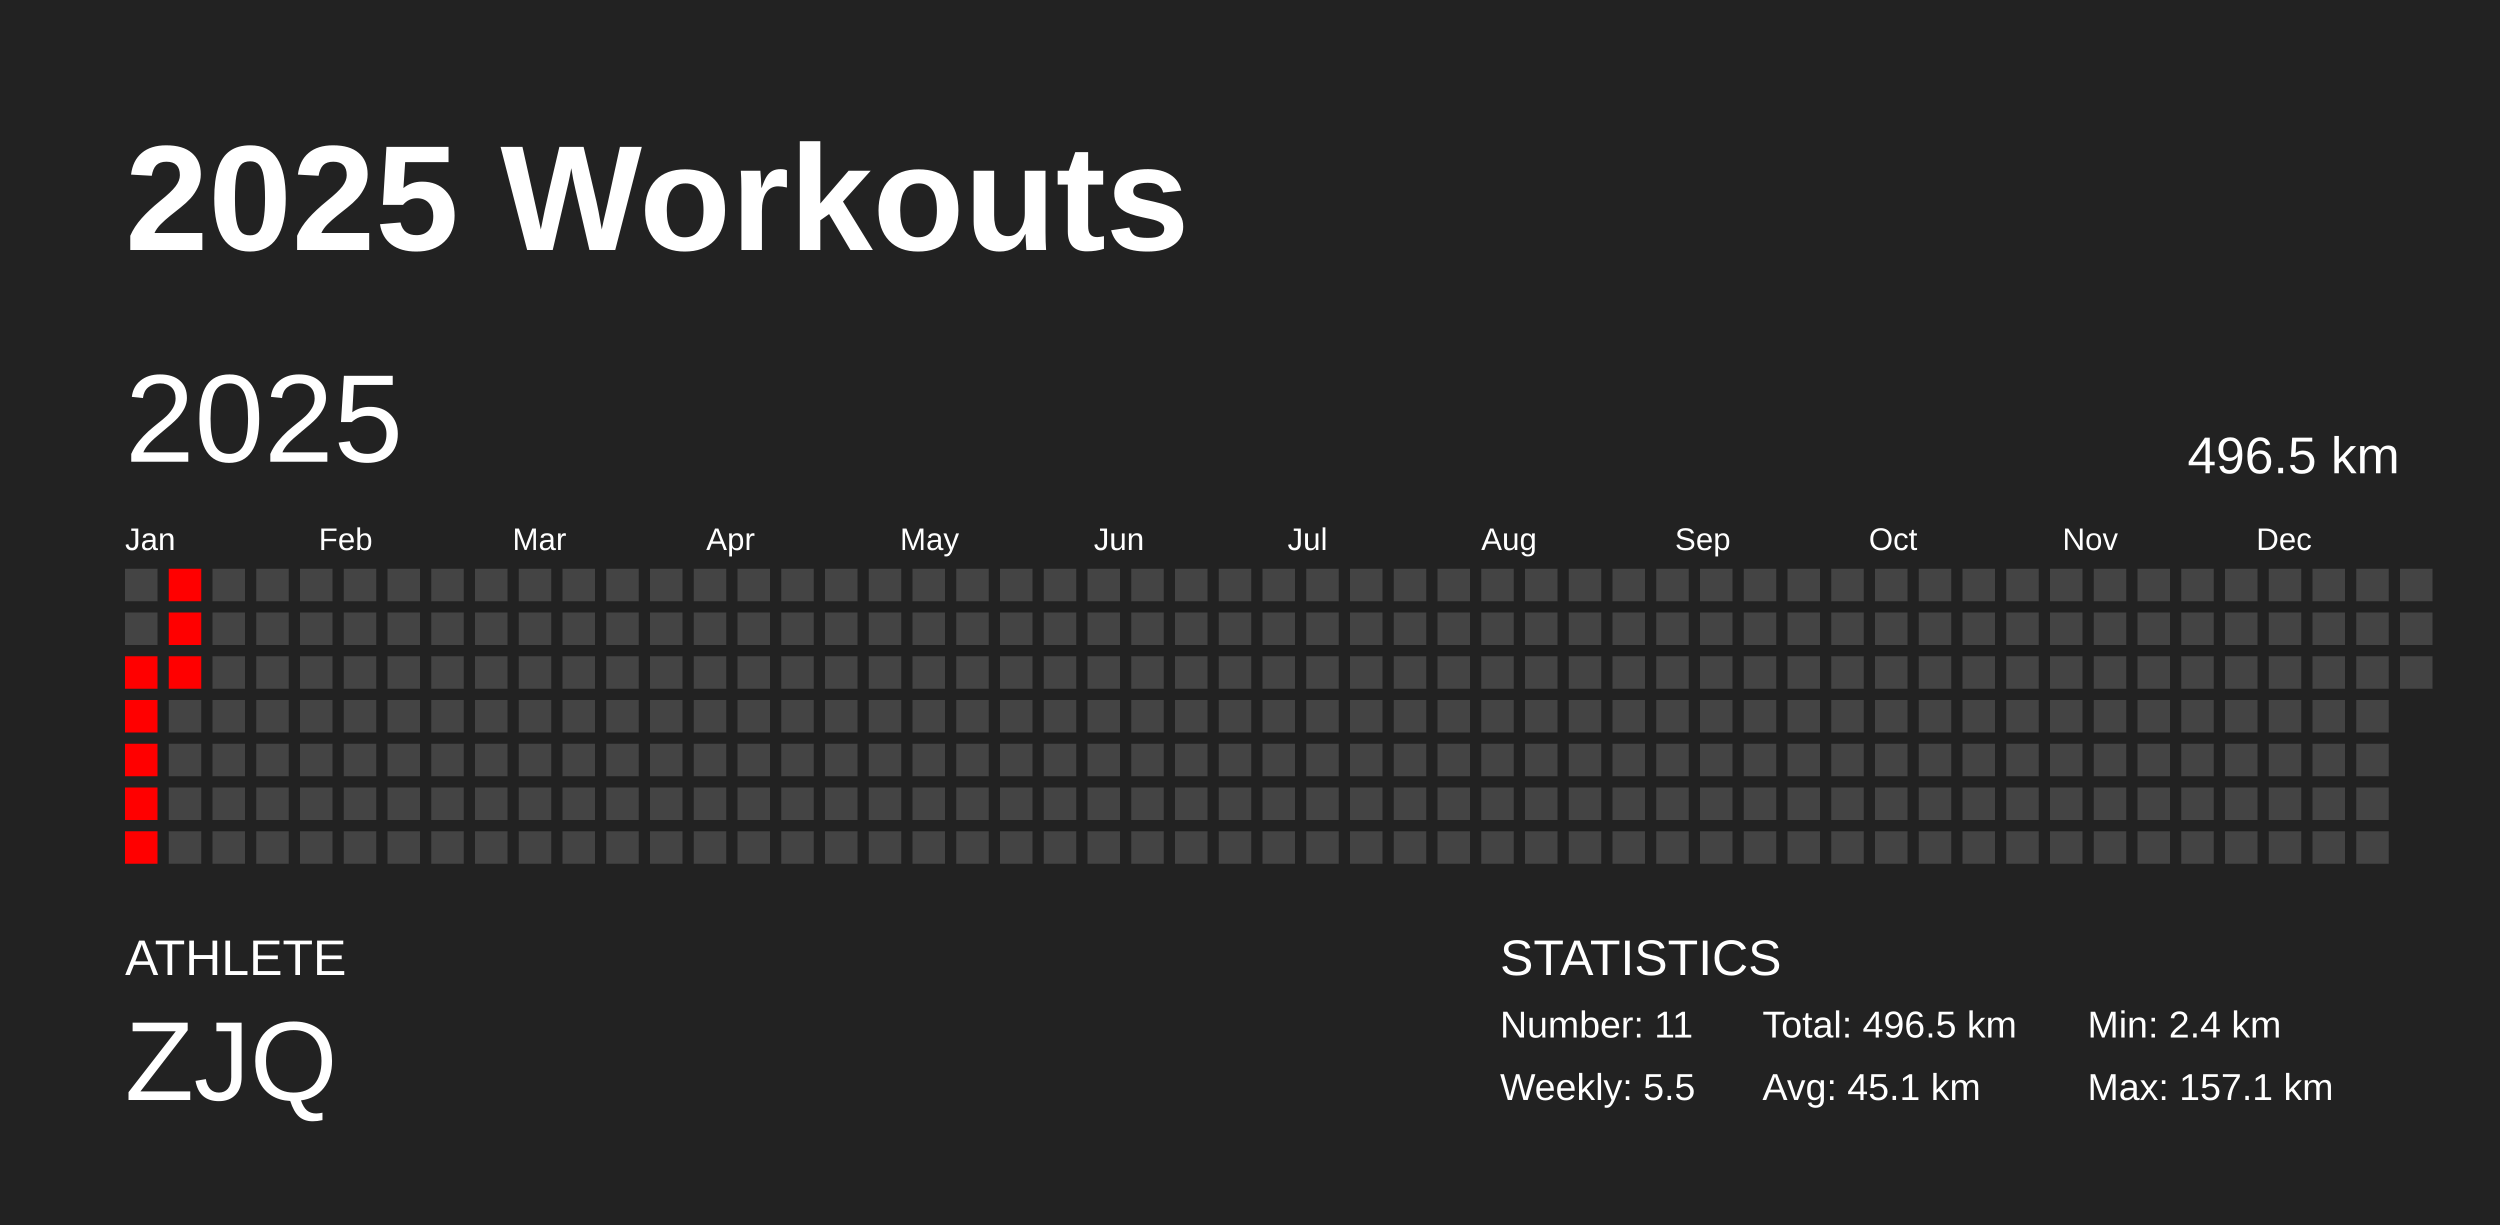
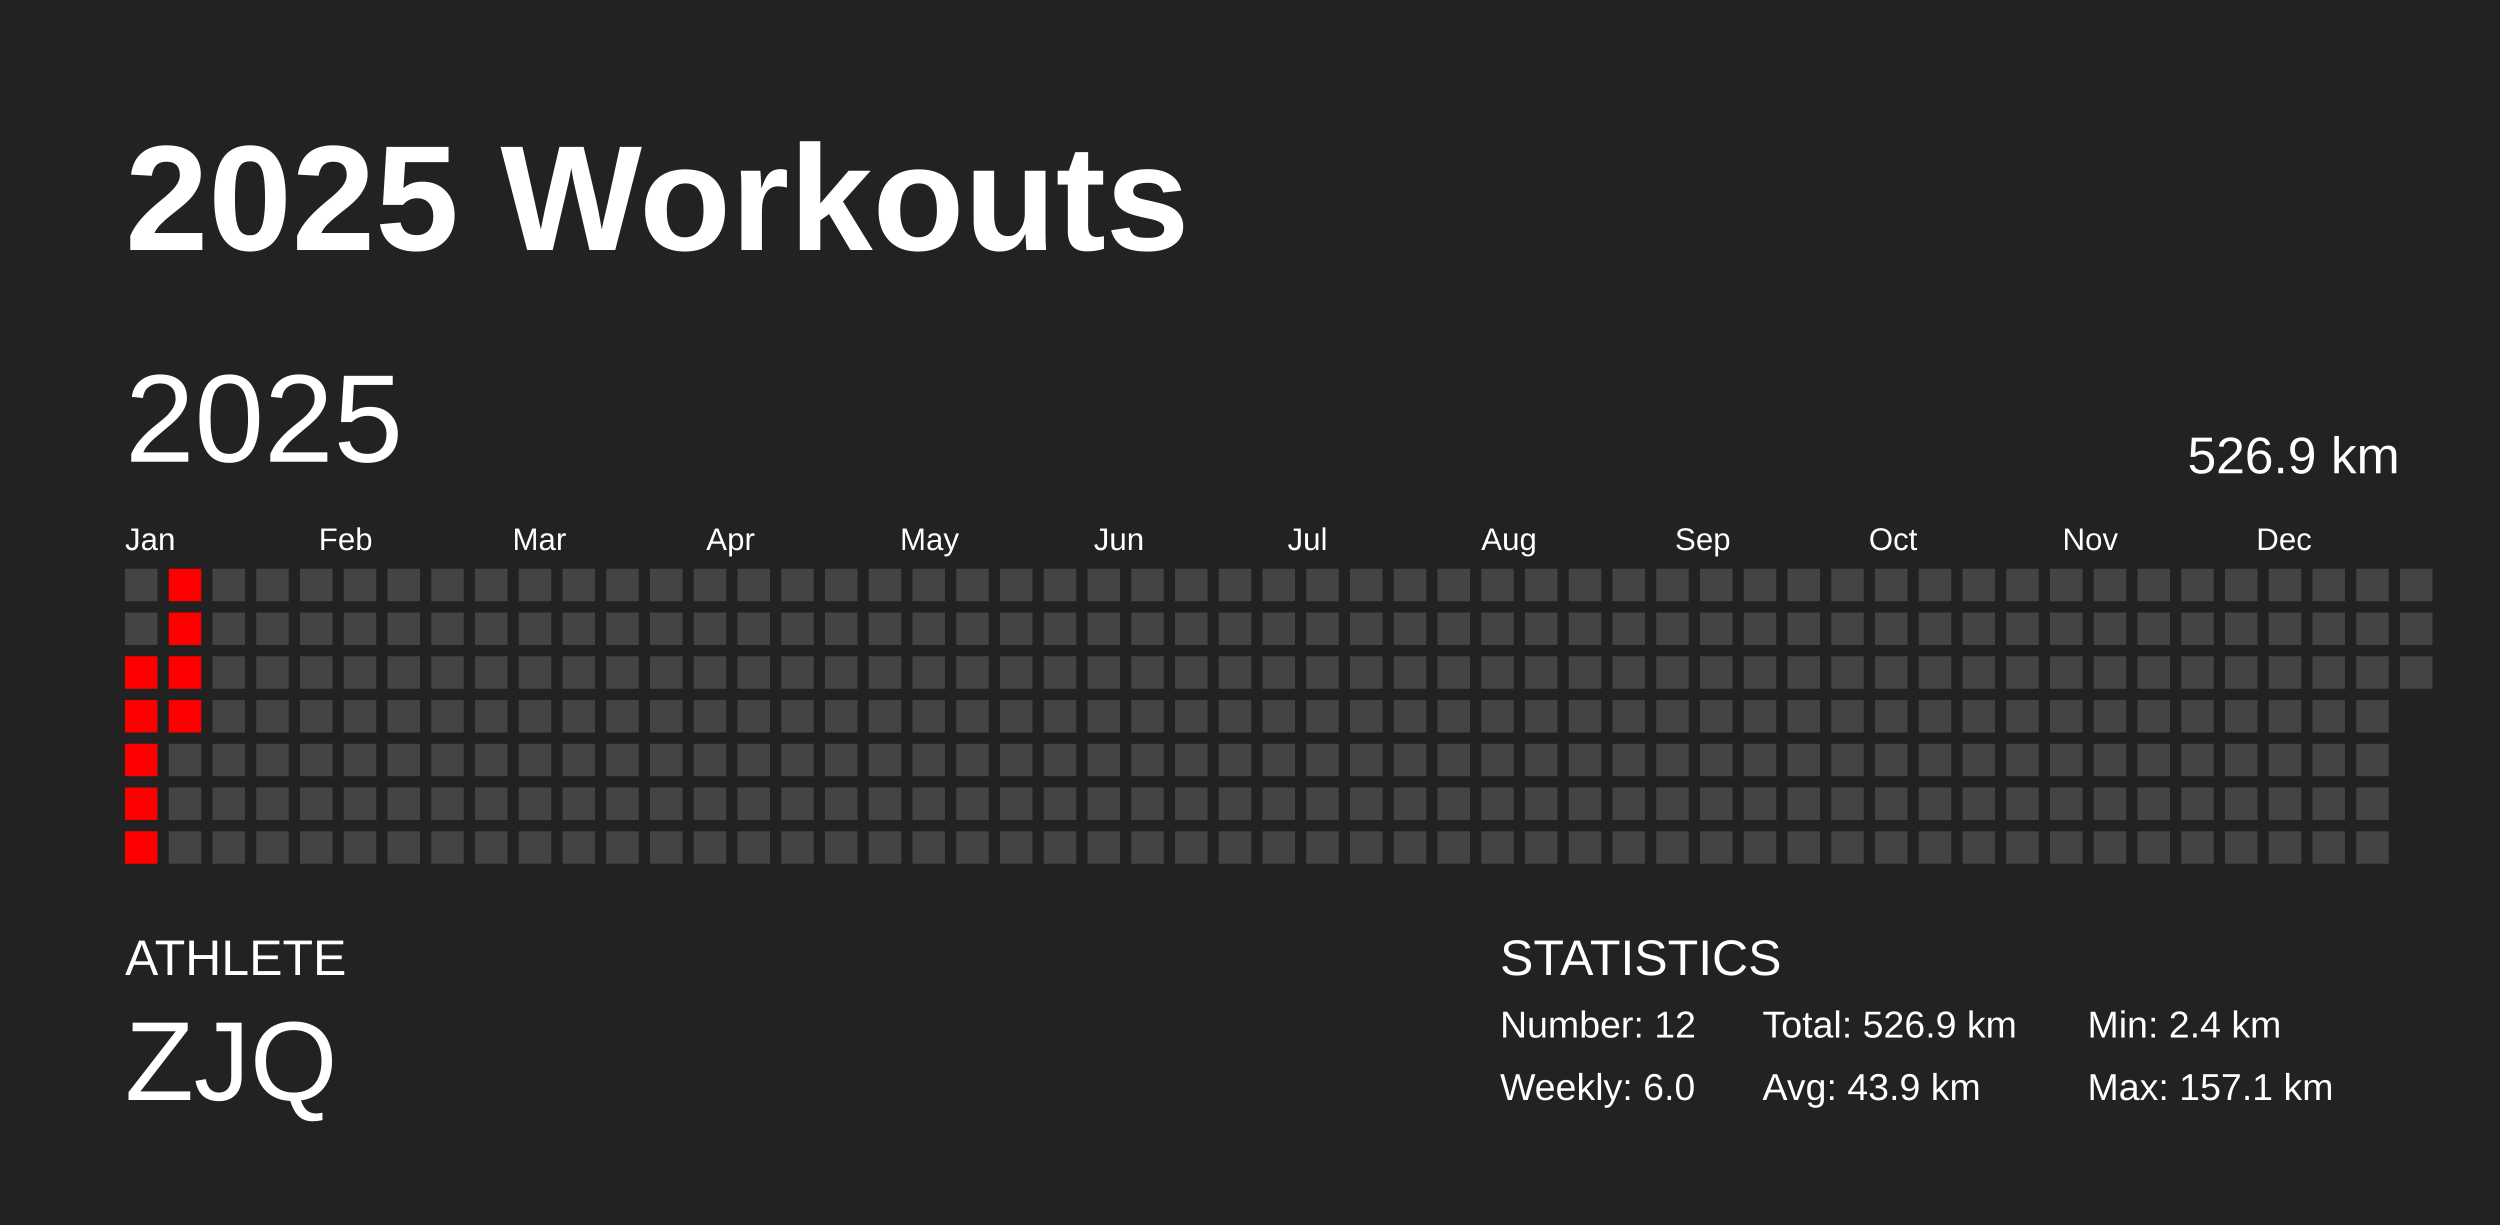
<svg xmlns="http://www.w3.org/2000/svg" baseProfile="full" height="98mm" version="1.1" viewBox="0,0,200,98" width="200mm">
  <defs />
  <rect fill="#222222" height="98" width="200" x="0" y="0" />
  <text fill="#FFFFFF" style="font-size:12px; font-family:Arial; font-weight:bold;" x="10" y="20">2025 Workouts</text>
  <text fill="#FFFFFF" style="font-size:4px; font-family:Arial" x="10" y="78">ATHLETE</text>
  <text fill="#FFFFFF" style="font-size:9px; font-family:Arial" x="10" y="88">ZJQ</text>
  <text fill="#FFFFFF" style="font-size:4px; font-family:Arial" x="120" y="78">STATISTICS</text>
-   <text fill="#FFFFFF" style="font-size:3px; font-family:Arial" x="120" y="83">Number: 11</text>
-   <text fill="#FFFFFF" style="font-size:3px; font-family:Arial" x="120" y="88">Weekly: 5.5</text>
-   <text fill="#FFFFFF" style="font-size:3px; font-family:Arial" x="141" y="83">Total: 496.5 km</text>
-   <text fill="#FFFFFF" style="font-size:3px; font-family:Arial" x="141" y="88">Avg: 45.1 km</text>
+   <text fill="#FFFFFF" style="font-size:3px; font-family:Arial" x="120" y="83">Number: 12</text>
+   <text fill="#FFFFFF" style="font-size:3px; font-family:Arial" x="120" y="88">Weekly: 6.0</text>
+   <text fill="#FFFFFF" style="font-size:3px; font-family:Arial" x="141" y="83">Total: 526.9 km</text>
+   <text fill="#FFFFFF" style="font-size:3px; font-family:Arial" x="141" y="88">Avg: 43.9 km</text>
  <text fill="#FFFFFF" style="font-size:3px; font-family:Arial" x="167" y="83">Min: 2.4 km</text>
  <text fill="#FFFFFF" style="font-size:3px; font-family:Arial" x="167" y="88">Max: 157.1 km</text>
  <text dominant-baseline="hanging" fill="#FFFFFF" style="font-size:10.0px; font-family:Arial;" x="10" y="30">2025</text>
-   <text dominant-baseline="hanging" fill="#FFFFFF" style="font-size:4.125px; font-family:Arial;" x="175" y="35">496.5 km</text>
+   <text dominant-baseline="hanging" fill="#FFFFFF" style="font-size:4.125px; font-family:Arial;" x="175" y="35">526.9 km</text>
  <text fill="#FFFFFF" style="font-size:2.5px; font-family:Arial" x="10.0" y="44">Jan</text>
  <text fill="#FFFFFF" style="font-size:2.5px; font-family:Arial" x="25.5" y="44">Feb</text>
  <text fill="#FFFFFF" style="font-size:2.5px; font-family:Arial" x="41.0" y="44">Mar</text>
  <text fill="#FFFFFF" style="font-size:2.5px; font-family:Arial" x="56.5" y="44">Apr</text>
  <text fill="#FFFFFF" style="font-size:2.5px; font-family:Arial" x="72.0" y="44">May</text>
  <text fill="#FFFFFF" style="font-size:2.5px; font-family:Arial" x="87.5" y="44">Jun</text>
  <text fill="#FFFFFF" style="font-size:2.5px; font-family:Arial" x="103.0" y="44">Jul</text>
  <text fill="#FFFFFF" style="font-size:2.5px; font-family:Arial" x="118.5" y="44">Aug</text>
  <text fill="#FFFFFF" style="font-size:2.5px; font-family:Arial" x="134.0" y="44">Sep</text>
  <text fill="#FFFFFF" style="font-size:2.5px; font-family:Arial" x="149.5" y="44">Oct</text>
  <text fill="#FFFFFF" style="font-size:2.5px; font-family:Arial" x="165.0" y="44">Nov</text>
  <text fill="#FFFFFF" style="font-size:2.5px; font-family:Arial" x="180.5" y="44">Dec</text>
  <rect fill="#444444" height="2.6" width="2.6" x="10.0" y="45.5" />
  <rect fill="#444444" height="2.6" width="2.6" x="10.0" y="49.0" />
  <rect fill="red" height="2.6" width="2.6" x="10.0" y="52.5" />
  <rect fill="red" height="2.6" width="2.6" x="10.0" y="56.0" />
  <rect fill="red" height="2.6" width="2.6" x="10.0" y="59.5" />
  <rect fill="red" height="2.6" width="2.6" x="10.0" y="63.0" />
  <rect fill="red" height="2.6" width="2.6" x="10.0" y="66.5" />
  <rect fill="red" height="2.6" width="2.6" x="13.5" y="45.5" />
  <rect fill="red" height="2.6" width="2.6" x="13.5" y="49.0" />
  <rect fill="red" height="2.6" width="2.6" x="13.5" y="52.5" />
-   <rect fill="#444444" height="2.6" width="2.6" x="13.5" y="56.0" />
+   <rect fill="red" height="2.6" width="2.6" x="13.5" y="56.0" />
  <rect fill="#444444" height="2.6" width="2.6" x="13.5" y="59.5" />
  <rect fill="#444444" height="2.6" width="2.6" x="13.5" y="63.0" />
  <rect fill="#444444" height="2.6" width="2.6" x="13.5" y="66.5" />
  <rect fill="#444444" height="2.6" width="2.6" x="17.0" y="45.5" />
  <rect fill="#444444" height="2.6" width="2.6" x="17.0" y="49.0" />
  <rect fill="#444444" height="2.6" width="2.6" x="17.0" y="52.5" />
  <rect fill="#444444" height="2.6" width="2.6" x="17.0" y="56.0" />
  <rect fill="#444444" height="2.6" width="2.6" x="17.0" y="59.5" />
  <rect fill="#444444" height="2.6" width="2.6" x="17.0" y="63.0" />
  <rect fill="#444444" height="2.6" width="2.6" x="17.0" y="66.5" />
  <rect fill="#444444" height="2.6" width="2.6" x="20.5" y="45.5" />
  <rect fill="#444444" height="2.6" width="2.6" x="20.5" y="49.0" />
  <rect fill="#444444" height="2.6" width="2.6" x="20.5" y="52.5" />
  <rect fill="#444444" height="2.6" width="2.6" x="20.5" y="56.0" />
  <rect fill="#444444" height="2.6" width="2.6" x="20.5" y="59.5" />
  <rect fill="#444444" height="2.6" width="2.6" x="20.5" y="63.0" />
  <rect fill="#444444" height="2.6" width="2.6" x="20.5" y="66.5" />
  <rect fill="#444444" height="2.6" width="2.6" x="24.0" y="45.5" />
  <rect fill="#444444" height="2.6" width="2.6" x="24.0" y="49.0" />
  <rect fill="#444444" height="2.6" width="2.6" x="24.0" y="52.5" />
  <rect fill="#444444" height="2.6" width="2.6" x="24.0" y="56.0" />
  <rect fill="#444444" height="2.6" width="2.6" x="24.0" y="59.5" />
  <rect fill="#444444" height="2.6" width="2.6" x="24.0" y="63.0" />
  <rect fill="#444444" height="2.6" width="2.6" x="24.0" y="66.5" />
  <rect fill="#444444" height="2.6" width="2.6" x="27.5" y="45.5" />
  <rect fill="#444444" height="2.6" width="2.6" x="27.5" y="49.0" />
  <rect fill="#444444" height="2.6" width="2.6" x="27.5" y="52.5" />
  <rect fill="#444444" height="2.6" width="2.6" x="27.5" y="56.0" />
  <rect fill="#444444" height="2.6" width="2.6" x="27.5" y="59.5" />
  <rect fill="#444444" height="2.6" width="2.6" x="27.5" y="63.0" />
  <rect fill="#444444" height="2.6" width="2.6" x="27.5" y="66.5" />
  <rect fill="#444444" height="2.6" width="2.6" x="31.0" y="45.5" />
  <rect fill="#444444" height="2.6" width="2.6" x="31.0" y="49.0" />
  <rect fill="#444444" height="2.6" width="2.6" x="31.0" y="52.5" />
  <rect fill="#444444" height="2.6" width="2.6" x="31.0" y="56.0" />
  <rect fill="#444444" height="2.6" width="2.6" x="31.0" y="59.5" />
  <rect fill="#444444" height="2.6" width="2.6" x="31.0" y="63.0" />
  <rect fill="#444444" height="2.6" width="2.6" x="31.0" y="66.5" />
  <rect fill="#444444" height="2.6" width="2.6" x="34.5" y="45.5" />
  <rect fill="#444444" height="2.6" width="2.6" x="34.5" y="49.0" />
  <rect fill="#444444" height="2.6" width="2.6" x="34.5" y="52.5" />
  <rect fill="#444444" height="2.6" width="2.6" x="34.5" y="56.0" />
  <rect fill="#444444" height="2.6" width="2.6" x="34.5" y="59.5" />
  <rect fill="#444444" height="2.6" width="2.6" x="34.5" y="63.0" />
  <rect fill="#444444" height="2.6" width="2.6" x="34.5" y="66.5" />
  <rect fill="#444444" height="2.6" width="2.6" x="38.0" y="45.5" />
  <rect fill="#444444" height="2.6" width="2.6" x="38.0" y="49.0" />
  <rect fill="#444444" height="2.6" width="2.6" x="38.0" y="52.5" />
  <rect fill="#444444" height="2.6" width="2.6" x="38.0" y="56.0" />
  <rect fill="#444444" height="2.6" width="2.6" x="38.0" y="59.5" />
  <rect fill="#444444" height="2.6" width="2.6" x="38.0" y="63.0" />
  <rect fill="#444444" height="2.6" width="2.6" x="38.0" y="66.5" />
  <rect fill="#444444" height="2.6" width="2.6" x="41.5" y="45.5" />
  <rect fill="#444444" height="2.6" width="2.6" x="41.5" y="49.0" />
  <rect fill="#444444" height="2.6" width="2.6" x="41.5" y="52.5" />
  <rect fill="#444444" height="2.6" width="2.6" x="41.5" y="56.0" />
  <rect fill="#444444" height="2.6" width="2.6" x="41.5" y="59.5" />
  <rect fill="#444444" height="2.6" width="2.6" x="41.5" y="63.0" />
  <rect fill="#444444" height="2.6" width="2.6" x="41.5" y="66.5" />
  <rect fill="#444444" height="2.6" width="2.6" x="45.0" y="45.5" />
  <rect fill="#444444" height="2.6" width="2.6" x="45.0" y="49.0" />
  <rect fill="#444444" height="2.6" width="2.6" x="45.0" y="52.5" />
  <rect fill="#444444" height="2.6" width="2.6" x="45.0" y="56.0" />
  <rect fill="#444444" height="2.6" width="2.6" x="45.0" y="59.5" />
  <rect fill="#444444" height="2.6" width="2.6" x="45.0" y="63.0" />
  <rect fill="#444444" height="2.6" width="2.6" x="45.0" y="66.5" />
  <rect fill="#444444" height="2.6" width="2.6" x="48.5" y="45.5" />
  <rect fill="#444444" height="2.6" width="2.6" x="48.5" y="49.0" />
  <rect fill="#444444" height="2.6" width="2.6" x="48.5" y="52.5" />
  <rect fill="#444444" height="2.6" width="2.6" x="48.5" y="56.0" />
  <rect fill="#444444" height="2.6" width="2.6" x="48.5" y="59.5" />
  <rect fill="#444444" height="2.6" width="2.6" x="48.5" y="63.0" />
  <rect fill="#444444" height="2.6" width="2.6" x="48.5" y="66.5" />
  <rect fill="#444444" height="2.6" width="2.6" x="52.0" y="45.5" />
  <rect fill="#444444" height="2.6" width="2.6" x="52.0" y="49.0" />
  <rect fill="#444444" height="2.6" width="2.6" x="52.0" y="52.5" />
  <rect fill="#444444" height="2.6" width="2.6" x="52.0" y="56.0" />
  <rect fill="#444444" height="2.6" width="2.6" x="52.0" y="59.5" />
  <rect fill="#444444" height="2.6" width="2.6" x="52.0" y="63.0" />
  <rect fill="#444444" height="2.6" width="2.6" x="52.0" y="66.5" />
  <rect fill="#444444" height="2.6" width="2.6" x="55.5" y="45.5" />
  <rect fill="#444444" height="2.6" width="2.6" x="55.5" y="49.0" />
  <rect fill="#444444" height="2.6" width="2.6" x="55.5" y="52.5" />
  <rect fill="#444444" height="2.6" width="2.6" x="55.5" y="56.0" />
  <rect fill="#444444" height="2.6" width="2.6" x="55.5" y="59.5" />
  <rect fill="#444444" height="2.6" width="2.6" x="55.5" y="63.0" />
  <rect fill="#444444" height="2.6" width="2.6" x="55.5" y="66.5" />
  <rect fill="#444444" height="2.6" width="2.6" x="59.0" y="45.5" />
  <rect fill="#444444" height="2.6" width="2.6" x="59.0" y="49.0" />
  <rect fill="#444444" height="2.6" width="2.6" x="59.0" y="52.5" />
  <rect fill="#444444" height="2.6" width="2.6" x="59.0" y="56.0" />
  <rect fill="#444444" height="2.6" width="2.6" x="59.0" y="59.5" />
  <rect fill="#444444" height="2.6" width="2.6" x="59.0" y="63.0" />
  <rect fill="#444444" height="2.6" width="2.6" x="59.0" y="66.5" />
  <rect fill="#444444" height="2.6" width="2.6" x="62.5" y="45.5" />
  <rect fill="#444444" height="2.6" width="2.6" x="62.5" y="49.0" />
  <rect fill="#444444" height="2.6" width="2.6" x="62.5" y="52.5" />
  <rect fill="#444444" height="2.6" width="2.6" x="62.5" y="56.0" />
  <rect fill="#444444" height="2.6" width="2.6" x="62.5" y="59.5" />
  <rect fill="#444444" height="2.6" width="2.6" x="62.5" y="63.0" />
  <rect fill="#444444" height="2.6" width="2.6" x="62.5" y="66.5" />
  <rect fill="#444444" height="2.6" width="2.6" x="66.0" y="45.5" />
  <rect fill="#444444" height="2.6" width="2.6" x="66.0" y="49.0" />
  <rect fill="#444444" height="2.6" width="2.6" x="66.0" y="52.5" />
  <rect fill="#444444" height="2.6" width="2.6" x="66.0" y="56.0" />
  <rect fill="#444444" height="2.6" width="2.6" x="66.0" y="59.5" />
  <rect fill="#444444" height="2.6" width="2.6" x="66.0" y="63.0" />
  <rect fill="#444444" height="2.6" width="2.6" x="66.0" y="66.5" />
  <rect fill="#444444" height="2.6" width="2.6" x="69.5" y="45.5" />
  <rect fill="#444444" height="2.6" width="2.6" x="69.5" y="49.0" />
  <rect fill="#444444" height="2.6" width="2.6" x="69.5" y="52.5" />
  <rect fill="#444444" height="2.6" width="2.6" x="69.5" y="56.0" />
  <rect fill="#444444" height="2.6" width="2.6" x="69.5" y="59.5" />
  <rect fill="#444444" height="2.6" width="2.6" x="69.5" y="63.0" />
  <rect fill="#444444" height="2.6" width="2.6" x="69.5" y="66.5" />
  <rect fill="#444444" height="2.6" width="2.6" x="73.0" y="45.5" />
  <rect fill="#444444" height="2.6" width="2.6" x="73.0" y="49.0" />
  <rect fill="#444444" height="2.6" width="2.6" x="73.0" y="52.5" />
  <rect fill="#444444" height="2.6" width="2.6" x="73.0" y="56.0" />
  <rect fill="#444444" height="2.6" width="2.6" x="73.0" y="59.5" />
  <rect fill="#444444" height="2.6" width="2.6" x="73.0" y="63.0" />
  <rect fill="#444444" height="2.6" width="2.6" x="73.0" y="66.5" />
  <rect fill="#444444" height="2.6" width="2.6" x="76.5" y="45.5" />
  <rect fill="#444444" height="2.6" width="2.6" x="76.5" y="49.0" />
  <rect fill="#444444" height="2.6" width="2.6" x="76.5" y="52.5" />
  <rect fill="#444444" height="2.6" width="2.6" x="76.5" y="56.0" />
  <rect fill="#444444" height="2.6" width="2.6" x="76.5" y="59.5" />
  <rect fill="#444444" height="2.6" width="2.6" x="76.5" y="63.0" />
  <rect fill="#444444" height="2.6" width="2.6" x="76.5" y="66.5" />
  <rect fill="#444444" height="2.6" width="2.6" x="80.0" y="45.5" />
  <rect fill="#444444" height="2.6" width="2.6" x="80.0" y="49.0" />
  <rect fill="#444444" height="2.6" width="2.6" x="80.0" y="52.5" />
  <rect fill="#444444" height="2.6" width="2.6" x="80.0" y="56.0" />
  <rect fill="#444444" height="2.6" width="2.6" x="80.0" y="59.5" />
  <rect fill="#444444" height="2.6" width="2.6" x="80.0" y="63.0" />
  <rect fill="#444444" height="2.6" width="2.6" x="80.0" y="66.5" />
  <rect fill="#444444" height="2.6" width="2.6" x="83.5" y="45.5" />
  <rect fill="#444444" height="2.6" width="2.6" x="83.5" y="49.0" />
  <rect fill="#444444" height="2.6" width="2.6" x="83.5" y="52.5" />
  <rect fill="#444444" height="2.6" width="2.6" x="83.5" y="56.0" />
  <rect fill="#444444" height="2.6" width="2.6" x="83.5" y="59.5" />
  <rect fill="#444444" height="2.6" width="2.6" x="83.5" y="63.0" />
  <rect fill="#444444" height="2.6" width="2.6" x="83.5" y="66.5" />
  <rect fill="#444444" height="2.6" width="2.6" x="87.0" y="45.5" />
  <rect fill="#444444" height="2.6" width="2.6" x="87.0" y="49.0" />
  <rect fill="#444444" height="2.6" width="2.6" x="87.0" y="52.5" />
  <rect fill="#444444" height="2.6" width="2.6" x="87.0" y="56.0" />
  <rect fill="#444444" height="2.6" width="2.6" x="87.0" y="59.5" />
  <rect fill="#444444" height="2.6" width="2.6" x="87.0" y="63.0" />
  <rect fill="#444444" height="2.6" width="2.6" x="87.0" y="66.5" />
  <rect fill="#444444" height="2.6" width="2.6" x="90.5" y="45.5" />
  <rect fill="#444444" height="2.6" width="2.6" x="90.5" y="49.0" />
  <rect fill="#444444" height="2.6" width="2.6" x="90.5" y="52.5" />
  <rect fill="#444444" height="2.6" width="2.6" x="90.5" y="56.0" />
  <rect fill="#444444" height="2.6" width="2.6" x="90.5" y="59.5" />
  <rect fill="#444444" height="2.6" width="2.6" x="90.5" y="63.0" />
  <rect fill="#444444" height="2.6" width="2.6" x="90.5" y="66.5" />
  <rect fill="#444444" height="2.6" width="2.6" x="94.0" y="45.5" />
  <rect fill="#444444" height="2.6" width="2.6" x="94.0" y="49.0" />
  <rect fill="#444444" height="2.6" width="2.6" x="94.0" y="52.5" />
  <rect fill="#444444" height="2.6" width="2.6" x="94.0" y="56.0" />
  <rect fill="#444444" height="2.6" width="2.6" x="94.0" y="59.5" />
  <rect fill="#444444" height="2.6" width="2.6" x="94.0" y="63.0" />
  <rect fill="#444444" height="2.6" width="2.6" x="94.0" y="66.5" />
  <rect fill="#444444" height="2.6" width="2.6" x="97.5" y="45.5" />
  <rect fill="#444444" height="2.6" width="2.6" x="97.5" y="49.0" />
  <rect fill="#444444" height="2.6" width="2.6" x="97.5" y="52.5" />
  <rect fill="#444444" height="2.6" width="2.6" x="97.5" y="56.0" />
  <rect fill="#444444" height="2.6" width="2.6" x="97.5" y="59.5" />
  <rect fill="#444444" height="2.6" width="2.6" x="97.5" y="63.0" />
  <rect fill="#444444" height="2.6" width="2.6" x="97.5" y="66.5" />
  <rect fill="#444444" height="2.6" width="2.6" x="101.0" y="45.5" />
  <rect fill="#444444" height="2.6" width="2.6" x="101.0" y="49.0" />
  <rect fill="#444444" height="2.6" width="2.6" x="101.0" y="52.5" />
  <rect fill="#444444" height="2.6" width="2.6" x="101.0" y="56.0" />
  <rect fill="#444444" height="2.6" width="2.6" x="101.0" y="59.5" />
  <rect fill="#444444" height="2.6" width="2.6" x="101.0" y="63.0" />
  <rect fill="#444444" height="2.6" width="2.6" x="101.0" y="66.5" />
  <rect fill="#444444" height="2.6" width="2.6" x="104.5" y="45.5" />
  <rect fill="#444444" height="2.6" width="2.6" x="104.5" y="49.0" />
  <rect fill="#444444" height="2.6" width="2.6" x="104.5" y="52.5" />
  <rect fill="#444444" height="2.6" width="2.6" x="104.5" y="56.0" />
  <rect fill="#444444" height="2.6" width="2.6" x="104.5" y="59.5" />
  <rect fill="#444444" height="2.6" width="2.6" x="104.5" y="63.0" />
  <rect fill="#444444" height="2.6" width="2.6" x="104.5" y="66.5" />
  <rect fill="#444444" height="2.6" width="2.6" x="108.0" y="45.5" />
  <rect fill="#444444" height="2.6" width="2.6" x="108.0" y="49.0" />
  <rect fill="#444444" height="2.6" width="2.6" x="108.0" y="52.5" />
  <rect fill="#444444" height="2.6" width="2.6" x="108.0" y="56.0" />
  <rect fill="#444444" height="2.6" width="2.6" x="108.0" y="59.5" />
  <rect fill="#444444" height="2.6" width="2.6" x="108.0" y="63.0" />
  <rect fill="#444444" height="2.6" width="2.6" x="108.0" y="66.5" />
  <rect fill="#444444" height="2.6" width="2.6" x="111.5" y="45.5" />
  <rect fill="#444444" height="2.6" width="2.6" x="111.5" y="49.0" />
  <rect fill="#444444" height="2.6" width="2.6" x="111.5" y="52.5" />
  <rect fill="#444444" height="2.6" width="2.6" x="111.5" y="56.0" />
  <rect fill="#444444" height="2.6" width="2.6" x="111.5" y="59.5" />
  <rect fill="#444444" height="2.6" width="2.6" x="111.5" y="63.0" />
  <rect fill="#444444" height="2.6" width="2.6" x="111.5" y="66.5" />
  <rect fill="#444444" height="2.6" width="2.6" x="115.0" y="45.5" />
  <rect fill="#444444" height="2.6" width="2.6" x="115.0" y="49.0" />
  <rect fill="#444444" height="2.6" width="2.6" x="115.0" y="52.5" />
  <rect fill="#444444" height="2.6" width="2.6" x="115.0" y="56.0" />
  <rect fill="#444444" height="2.6" width="2.6" x="115.0" y="59.5" />
  <rect fill="#444444" height="2.6" width="2.6" x="115.0" y="63.0" />
  <rect fill="#444444" height="2.6" width="2.6" x="115.0" y="66.5" />
  <rect fill="#444444" height="2.6" width="2.6" x="118.5" y="45.5" />
  <rect fill="#444444" height="2.6" width="2.6" x="118.5" y="49.0" />
  <rect fill="#444444" height="2.6" width="2.6" x="118.5" y="52.5" />
  <rect fill="#444444" height="2.6" width="2.6" x="118.5" y="56.0" />
  <rect fill="#444444" height="2.6" width="2.6" x="118.5" y="59.5" />
  <rect fill="#444444" height="2.6" width="2.6" x="118.5" y="63.0" />
  <rect fill="#444444" height="2.6" width="2.6" x="118.5" y="66.5" />
  <rect fill="#444444" height="2.6" width="2.6" x="122.0" y="45.5" />
  <rect fill="#444444" height="2.6" width="2.6" x="122.0" y="49.0" />
  <rect fill="#444444" height="2.6" width="2.6" x="122.0" y="52.5" />
  <rect fill="#444444" height="2.6" width="2.6" x="122.0" y="56.0" />
  <rect fill="#444444" height="2.6" width="2.6" x="122.0" y="59.5" />
  <rect fill="#444444" height="2.6" width="2.6" x="122.0" y="63.0" />
  <rect fill="#444444" height="2.6" width="2.6" x="122.0" y="66.5" />
  <rect fill="#444444" height="2.6" width="2.6" x="125.5" y="45.5" />
  <rect fill="#444444" height="2.6" width="2.6" x="125.5" y="49.0" />
  <rect fill="#444444" height="2.6" width="2.6" x="125.5" y="52.5" />
  <rect fill="#444444" height="2.6" width="2.6" x="125.5" y="56.0" />
  <rect fill="#444444" height="2.6" width="2.6" x="125.5" y="59.5" />
  <rect fill="#444444" height="2.6" width="2.6" x="125.5" y="63.0" />
  <rect fill="#444444" height="2.6" width="2.6" x="125.5" y="66.5" />
  <rect fill="#444444" height="2.6" width="2.6" x="129.0" y="45.5" />
  <rect fill="#444444" height="2.6" width="2.6" x="129.0" y="49.0" />
  <rect fill="#444444" height="2.6" width="2.6" x="129.0" y="52.5" />
  <rect fill="#444444" height="2.6" width="2.6" x="129.0" y="56.0" />
  <rect fill="#444444" height="2.6" width="2.6" x="129.0" y="59.5" />
  <rect fill="#444444" height="2.6" width="2.6" x="129.0" y="63.0" />
  <rect fill="#444444" height="2.6" width="2.6" x="129.0" y="66.5" />
  <rect fill="#444444" height="2.6" width="2.6" x="132.5" y="45.5" />
  <rect fill="#444444" height="2.6" width="2.6" x="132.5" y="49.0" />
  <rect fill="#444444" height="2.6" width="2.6" x="132.5" y="52.5" />
  <rect fill="#444444" height="2.6" width="2.6" x="132.5" y="56.0" />
  <rect fill="#444444" height="2.6" width="2.6" x="132.5" y="59.5" />
  <rect fill="#444444" height="2.6" width="2.6" x="132.5" y="63.0" />
  <rect fill="#444444" height="2.6" width="2.6" x="132.5" y="66.5" />
  <rect fill="#444444" height="2.6" width="2.6" x="136.0" y="45.5" />
  <rect fill="#444444" height="2.6" width="2.6" x="136.0" y="49.0" />
  <rect fill="#444444" height="2.6" width="2.6" x="136.0" y="52.5" />
  <rect fill="#444444" height="2.6" width="2.6" x="136.0" y="56.0" />
  <rect fill="#444444" height="2.6" width="2.6" x="136.0" y="59.5" />
  <rect fill="#444444" height="2.6" width="2.6" x="136.0" y="63.0" />
  <rect fill="#444444" height="2.6" width="2.6" x="136.0" y="66.5" />
  <rect fill="#444444" height="2.6" width="2.6" x="139.5" y="45.5" />
  <rect fill="#444444" height="2.6" width="2.6" x="139.5" y="49.0" />
  <rect fill="#444444" height="2.6" width="2.6" x="139.5" y="52.5" />
  <rect fill="#444444" height="2.6" width="2.6" x="139.5" y="56.0" />
  <rect fill="#444444" height="2.6" width="2.6" x="139.5" y="59.5" />
  <rect fill="#444444" height="2.6" width="2.6" x="139.5" y="63.0" />
  <rect fill="#444444" height="2.6" width="2.6" x="139.5" y="66.5" />
  <rect fill="#444444" height="2.6" width="2.6" x="143.0" y="45.5" />
  <rect fill="#444444" height="2.6" width="2.6" x="143.0" y="49.0" />
  <rect fill="#444444" height="2.6" width="2.6" x="143.0" y="52.5" />
  <rect fill="#444444" height="2.6" width="2.6" x="143.0" y="56.0" />
  <rect fill="#444444" height="2.6" width="2.6" x="143.0" y="59.5" />
  <rect fill="#444444" height="2.6" width="2.6" x="143.0" y="63.0" />
  <rect fill="#444444" height="2.6" width="2.6" x="143.0" y="66.5" />
  <rect fill="#444444" height="2.6" width="2.6" x="146.5" y="45.5" />
  <rect fill="#444444" height="2.6" width="2.6" x="146.5" y="49.0" />
  <rect fill="#444444" height="2.6" width="2.6" x="146.5" y="52.5" />
  <rect fill="#444444" height="2.6" width="2.6" x="146.5" y="56.0" />
  <rect fill="#444444" height="2.6" width="2.6" x="146.5" y="59.5" />
  <rect fill="#444444" height="2.6" width="2.6" x="146.5" y="63.0" />
  <rect fill="#444444" height="2.6" width="2.6" x="146.5" y="66.5" />
  <rect fill="#444444" height="2.6" width="2.6" x="150.0" y="45.5" />
  <rect fill="#444444" height="2.6" width="2.6" x="150.0" y="49.0" />
  <rect fill="#444444" height="2.6" width="2.6" x="150.0" y="52.5" />
  <rect fill="#444444" height="2.6" width="2.6" x="150.0" y="56.0" />
  <rect fill="#444444" height="2.6" width="2.6" x="150.0" y="59.5" />
  <rect fill="#444444" height="2.6" width="2.6" x="150.0" y="63.0" />
  <rect fill="#444444" height="2.6" width="2.6" x="150.0" y="66.5" />
  <rect fill="#444444" height="2.6" width="2.6" x="153.5" y="45.5" />
  <rect fill="#444444" height="2.6" width="2.6" x="153.5" y="49.0" />
  <rect fill="#444444" height="2.6" width="2.6" x="153.5" y="52.5" />
  <rect fill="#444444" height="2.6" width="2.6" x="153.5" y="56.0" />
  <rect fill="#444444" height="2.6" width="2.6" x="153.5" y="59.5" />
  <rect fill="#444444" height="2.6" width="2.6" x="153.5" y="63.0" />
  <rect fill="#444444" height="2.6" width="2.6" x="153.5" y="66.5" />
  <rect fill="#444444" height="2.6" width="2.6" x="157.0" y="45.5" />
  <rect fill="#444444" height="2.6" width="2.6" x="157.0" y="49.0" />
  <rect fill="#444444" height="2.6" width="2.6" x="157.0" y="52.5" />
  <rect fill="#444444" height="2.6" width="2.6" x="157.0" y="56.0" />
  <rect fill="#444444" height="2.6" width="2.6" x="157.0" y="59.5" />
  <rect fill="#444444" height="2.6" width="2.6" x="157.0" y="63.0" />
  <rect fill="#444444" height="2.6" width="2.6" x="157.0" y="66.5" />
  <rect fill="#444444" height="2.6" width="2.6" x="160.5" y="45.5" />
  <rect fill="#444444" height="2.6" width="2.6" x="160.5" y="49.0" />
  <rect fill="#444444" height="2.6" width="2.6" x="160.5" y="52.5" />
  <rect fill="#444444" height="2.6" width="2.6" x="160.5" y="56.0" />
  <rect fill="#444444" height="2.6" width="2.6" x="160.5" y="59.5" />
  <rect fill="#444444" height="2.6" width="2.6" x="160.5" y="63.0" />
  <rect fill="#444444" height="2.6" width="2.6" x="160.5" y="66.5" />
  <rect fill="#444444" height="2.6" width="2.6" x="164.0" y="45.5" />
  <rect fill="#444444" height="2.6" width="2.6" x="164.0" y="49.0" />
  <rect fill="#444444" height="2.6" width="2.6" x="164.0" y="52.5" />
  <rect fill="#444444" height="2.6" width="2.6" x="164.0" y="56.0" />
  <rect fill="#444444" height="2.6" width="2.6" x="164.0" y="59.5" />
  <rect fill="#444444" height="2.6" width="2.6" x="164.0" y="63.0" />
  <rect fill="#444444" height="2.6" width="2.6" x="164.0" y="66.5" />
  <rect fill="#444444" height="2.6" width="2.6" x="167.5" y="45.5" />
  <rect fill="#444444" height="2.6" width="2.6" x="167.5" y="49.0" />
  <rect fill="#444444" height="2.6" width="2.6" x="167.5" y="52.5" />
  <rect fill="#444444" height="2.6" width="2.6" x="167.5" y="56.0" />
  <rect fill="#444444" height="2.6" width="2.6" x="167.5" y="59.5" />
  <rect fill="#444444" height="2.6" width="2.6" x="167.5" y="63.0" />
  <rect fill="#444444" height="2.6" width="2.6" x="167.5" y="66.5" />
  <rect fill="#444444" height="2.6" width="2.6" x="171.0" y="45.5" />
  <rect fill="#444444" height="2.6" width="2.6" x="171.0" y="49.0" />
  <rect fill="#444444" height="2.6" width="2.6" x="171.0" y="52.5" />
  <rect fill="#444444" height="2.6" width="2.6" x="171.0" y="56.0" />
  <rect fill="#444444" height="2.6" width="2.6" x="171.0" y="59.5" />
  <rect fill="#444444" height="2.6" width="2.6" x="171.0" y="63.0" />
  <rect fill="#444444" height="2.6" width="2.6" x="171.0" y="66.5" />
  <rect fill="#444444" height="2.6" width="2.6" x="174.5" y="45.5" />
  <rect fill="#444444" height="2.6" width="2.6" x="174.5" y="49.0" />
  <rect fill="#444444" height="2.6" width="2.6" x="174.5" y="52.5" />
  <rect fill="#444444" height="2.6" width="2.6" x="174.5" y="56.0" />
  <rect fill="#444444" height="2.6" width="2.6" x="174.5" y="59.5" />
  <rect fill="#444444" height="2.6" width="2.6" x="174.5" y="63.0" />
  <rect fill="#444444" height="2.6" width="2.6" x="174.5" y="66.5" />
  <rect fill="#444444" height="2.6" width="2.6" x="178.0" y="45.5" />
  <rect fill="#444444" height="2.6" width="2.6" x="178.0" y="49.0" />
  <rect fill="#444444" height="2.6" width="2.6" x="178.0" y="52.5" />
  <rect fill="#444444" height="2.6" width="2.6" x="178.0" y="56.0" />
  <rect fill="#444444" height="2.6" width="2.6" x="178.0" y="59.5" />
  <rect fill="#444444" height="2.6" width="2.6" x="178.0" y="63.0" />
  <rect fill="#444444" height="2.6" width="2.6" x="178.0" y="66.5" />
  <rect fill="#444444" height="2.6" width="2.6" x="181.5" y="45.5" />
  <rect fill="#444444" height="2.6" width="2.6" x="181.5" y="49.0" />
  <rect fill="#444444" height="2.6" width="2.6" x="181.5" y="52.5" />
  <rect fill="#444444" height="2.6" width="2.6" x="181.5" y="56.0" />
  <rect fill="#444444" height="2.6" width="2.6" x="181.5" y="59.5" />
  <rect fill="#444444" height="2.6" width="2.6" x="181.5" y="63.0" />
  <rect fill="#444444" height="2.6" width="2.6" x="181.5" y="66.5" />
  <rect fill="#444444" height="2.6" width="2.6" x="185.0" y="45.5" />
  <rect fill="#444444" height="2.6" width="2.6" x="185.0" y="49.0" />
  <rect fill="#444444" height="2.6" width="2.6" x="185.0" y="52.5" />
  <rect fill="#444444" height="2.6" width="2.6" x="185.0" y="56.0" />
  <rect fill="#444444" height="2.6" width="2.6" x="185.0" y="59.5" />
  <rect fill="#444444" height="2.6" width="2.6" x="185.0" y="63.0" />
  <rect fill="#444444" height="2.6" width="2.6" x="185.0" y="66.5" />
  <rect fill="#444444" height="2.6" width="2.6" x="188.5" y="45.5" />
  <rect fill="#444444" height="2.6" width="2.6" x="188.5" y="49.0" />
  <rect fill="#444444" height="2.6" width="2.6" x="188.5" y="52.5" />
  <rect fill="#444444" height="2.6" width="2.6" x="188.5" y="56.0" />
  <rect fill="#444444" height="2.6" width="2.6" x="188.5" y="59.5" />
  <rect fill="#444444" height="2.6" width="2.6" x="188.5" y="63.0" />
  <rect fill="#444444" height="2.6" width="2.6" x="188.5" y="66.5" />
  <rect fill="#444444" height="2.6" width="2.6" x="192.0" y="45.5" />
  <rect fill="#444444" height="2.6" width="2.6" x="192.0" y="49.0" />
  <rect fill="#444444" height="2.6" width="2.6" x="192.0" y="52.5" />
</svg>
